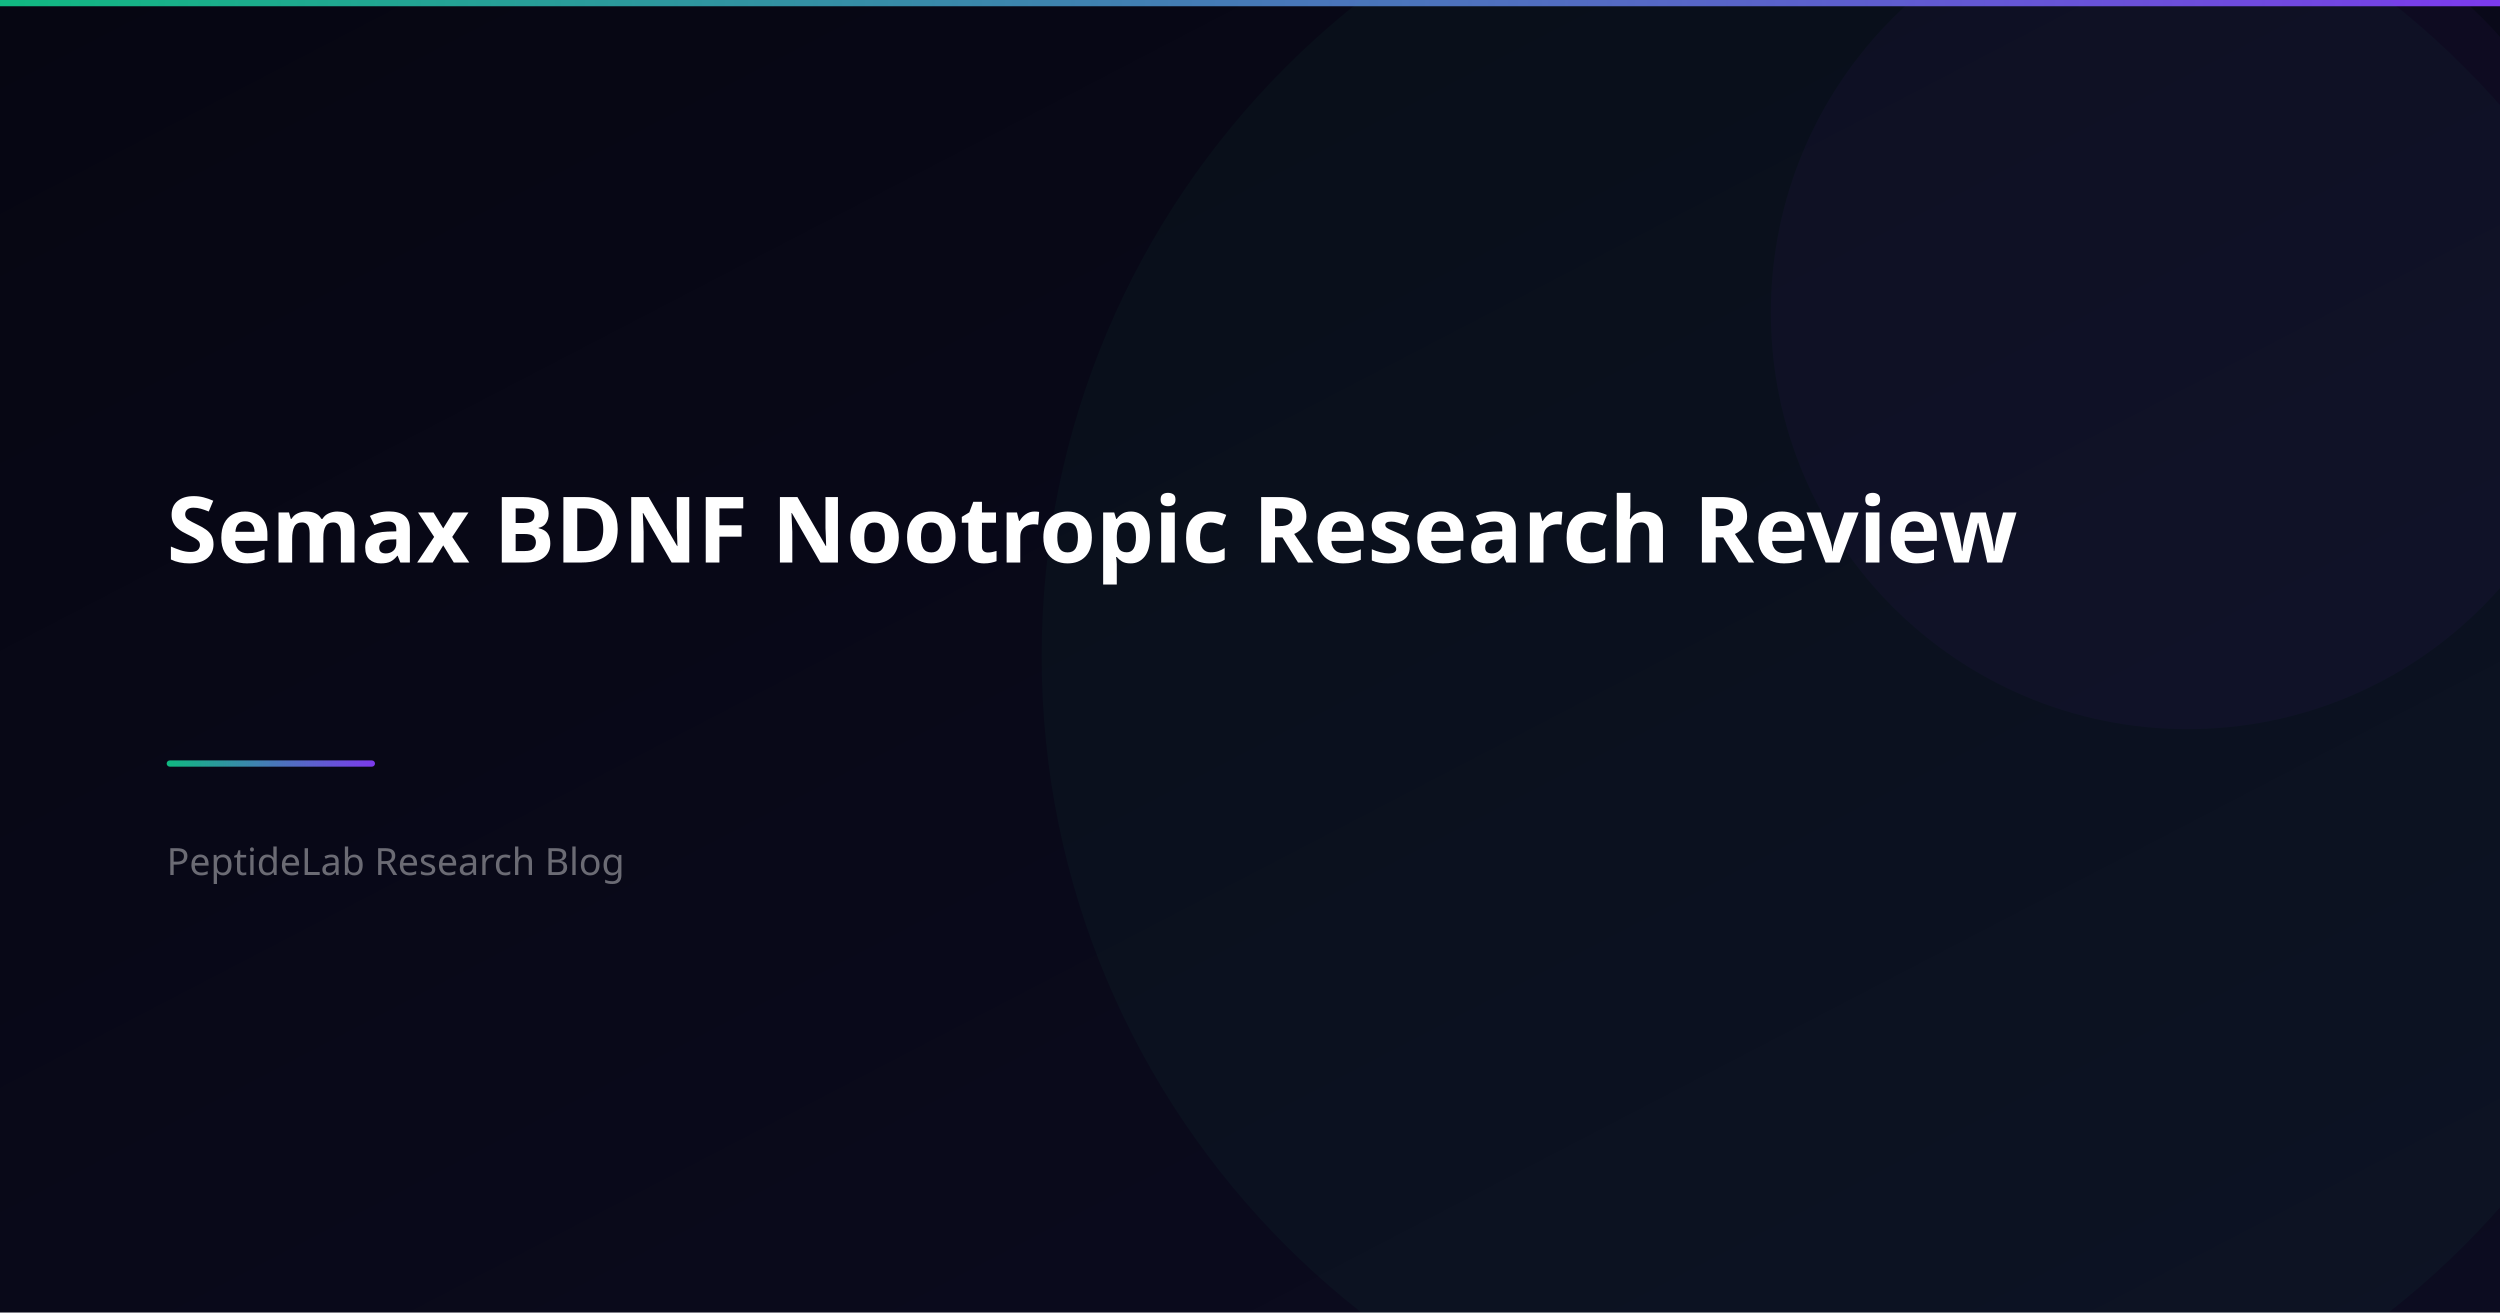
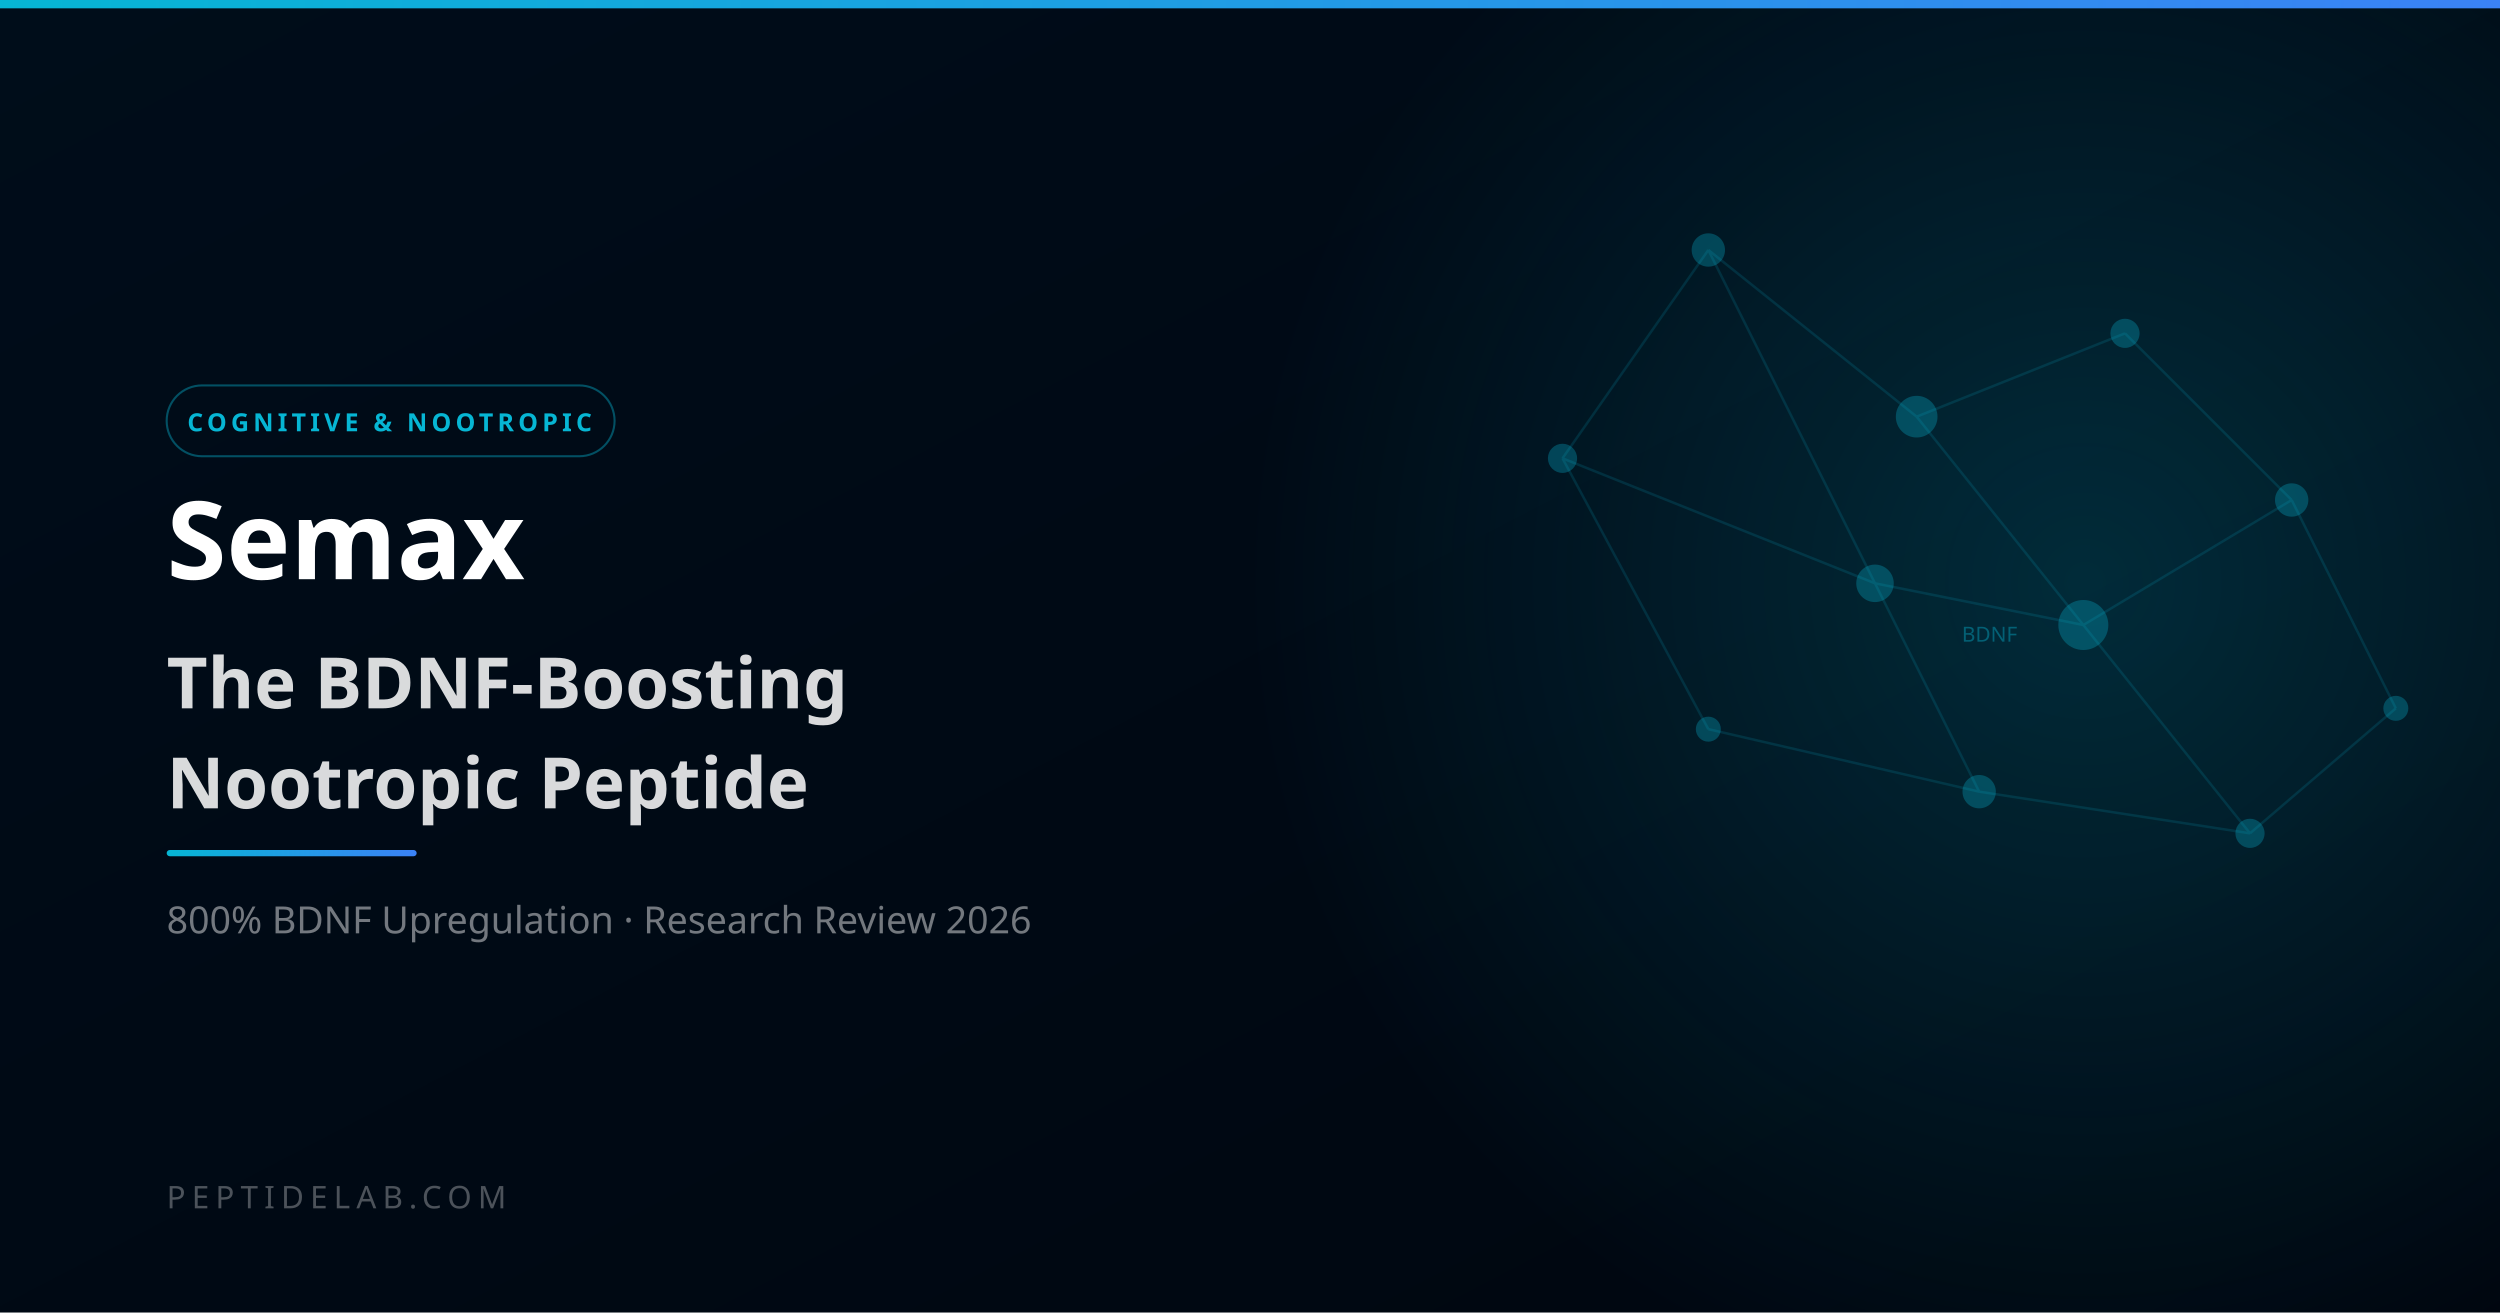
<svg xmlns="http://www.w3.org/2000/svg" width="1200" height="630" viewBox="0 0 1200 630">
  <defs>
    <linearGradient id="bg" x1="0%" y1="0%" x2="100%" y2="100%">
-       <stop offset="0%" style="stop-color:#060612" />
-       <stop offset="100%" style="stop-color:#0c0c20" />
+       <stop offset="0%" style="stop-color:#000d1a" />
+       <stop offset="100%" style="stop-color:#00060f" />
    </linearGradient>
    <linearGradient id="accent" x1="0%" y1="0%" x2="100%" y2="0%">
-       <stop offset="0%" style="stop-color:#10b981" />
-       <stop offset="100%" style="stop-color:#7c3aed" />
+       <stop offset="0%" style="stop-color:#06b6d4" />
+       <stop offset="100%" style="stop-color:#3b82f6" />
    </linearGradient>
+     <radialGradient id="orb1" cx="50%" cy="50%">
+       <stop offset="0%" style="stop-color:#06b6d4;stop-opacity:0.2" />
+       <stop offset="100%" style="stop-color:#06b6d4;stop-opacity:0" />
+     </radialGradient>
  </defs>
  <rect width="1200" height="630" fill="url(#bg)" />
-   <rect x="0" y="0" width="1200" height="3" fill="url(#accent)" />
-   <circle cx="900" cy="315" r="400" fill="#10b981" opacity="0.04" />
-   <circle cx="1050" cy="150" r="200" fill="#7c3aed" opacity="0.04" />
-   <text x="80" y="270" font-family="system-ui,sans-serif" font-size="44" font-weight="bold" fill="white">Semax BDNF Nootropic Research Review</text>
-   <text x="80" y="330" font-family="system-ui,sans-serif" font-size="44" font-weight="bold" fill="white" />
-   <rect x="80" y="365" width="100" height="3" rx="1.5" fill="url(#accent)" />
-   <text x="80" y="420" font-family="system-ui,sans-serif" font-size="18" fill="rgba(255,255,255,0.4)">PeptideLab Research Blog</text>
+   <ellipse cx="1000" cy="280" rx="400" ry="400" fill="url(#orb1)" />
+   <g opacity="0.15" stroke="#06b6d4" stroke-width="1.2" fill="none">
+     <line x1="820" y1="120" x2="920" y2="200" />
+     <line x1="820" y1="120" x2="900" y2="280" />
+     <line x1="920" y1="200" x2="1020" y2="160" />
+     <line x1="920" y1="200" x2="1000" y2="300" />
+     <line x1="1020" y1="160" x2="1100" y2="240" />
+     <line x1="1000" y1="300" x2="1100" y2="240" />
+     <line x1="900" y1="280" x2="1000" y2="300" />
+     <line x1="1000" y1="300" x2="1080" y2="400" />
+     <line x1="1100" y1="240" x2="1150" y2="340" />
+     <line x1="1080" y1="400" x2="1150" y2="340" />
+     <line x1="900" y1="280" x2="950" y2="380" />
+     <line x1="950" y1="380" x2="1080" y2="400" />
+     <line x1="820" y1="120" x2="750" y2="220" />
+     <line x1="750" y1="220" x2="900" y2="280" />
+     <line x1="750" y1="220" x2="820" y2="350" />
+     <line x1="820" y1="350" x2="950" y2="380" />
+   </g>
+   <g opacity="0.3" fill="#06b6d4">
+     <circle cx="820" cy="120" r="8" />
+     <circle cx="920" cy="200" r="10" />
+     <circle cx="1020" cy="160" r="7" />
+     <circle cx="900" cy="280" r="9" />
+     <circle cx="1000" cy="300" r="12" />
+     <circle cx="1100" cy="240" r="8" />
+     <circle cx="1080" cy="400" r="7" />
+     <circle cx="1150" cy="340" r="6" />
+     <circle cx="950" cy="380" r="8" />
+     <circle cx="750" cy="220" r="7" />
+     <circle cx="820" cy="350" r="6" />
+   </g>
+   <text x="955" y="308" font-family="system-ui,sans-serif" font-size="10" fill="#06b6d4" opacity="0.4" text-anchor="middle">BDNF</text>
+   <rect x="0" y="0" width="1200" height="4" fill="url(#accent)" />
+   <rect x="80" y="185" width="215" height="34" rx="17" fill="none" stroke="#06b6d4" stroke-width="1" opacity="0.4" />
+   <text x="187" y="207" font-family="system-ui,sans-serif" font-size="12" font-weight="700" fill="#06b6d4" text-anchor="middle" letter-spacing="2">COGNITIVE &amp; NOOTROPIC</text>
+   <text x="80" y="278" font-family="system-ui,sans-serif" font-size="52" font-weight="800" fill="white">Semax</text>
+   <text x="80" y="340" font-family="system-ui,sans-serif" font-size="34" font-weight="700" fill="rgba(255,255,255,0.85)">The BDNF-Boosting</text>
+   <text x="80" y="388" font-family="system-ui,sans-serif" font-size="34" font-weight="700" fill="rgba(255,255,255,0.85)">Nootropic Peptide</text>
+   <rect x="80" y="408" width="120" height="3" rx="1.5" fill="url(#accent)" />
+   <text x="80" y="448" font-family="system-ui,sans-serif" font-size="18" fill="rgba(255,255,255,0.45)">800% BDNF Upregulation · Research Review 2026</text>
+   <text x="80" y="580" font-family="system-ui,sans-serif" font-size="15" fill="rgba(255,255,255,0.3)" letter-spacing="3">PEPTIDELAB.COM</text>
</svg>
